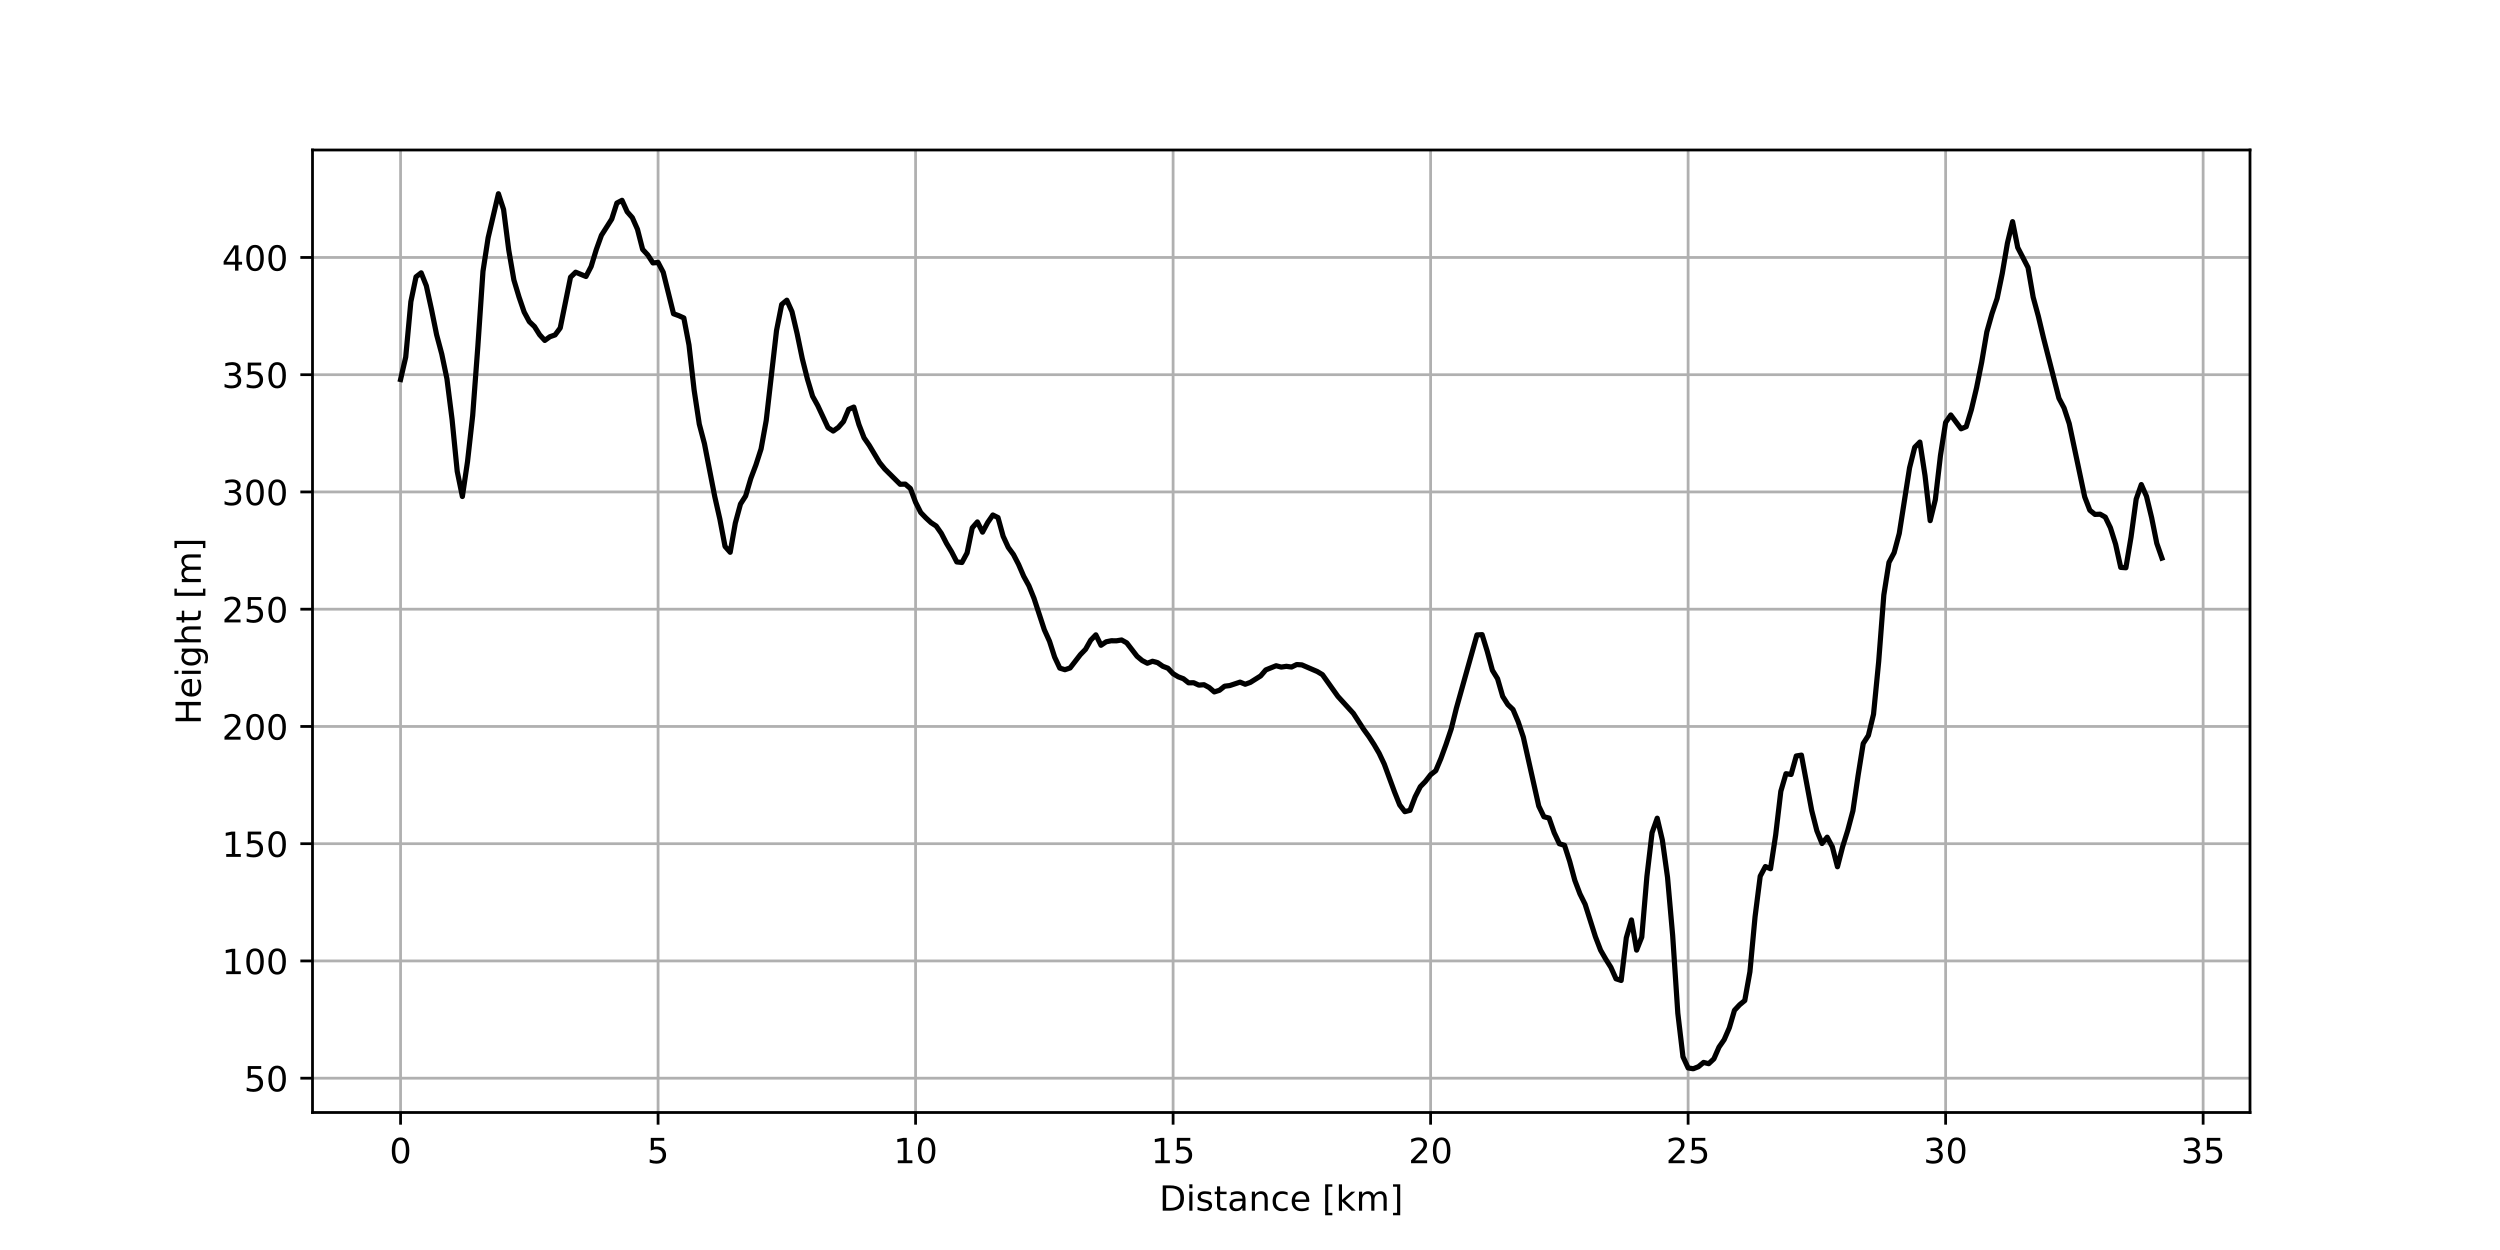
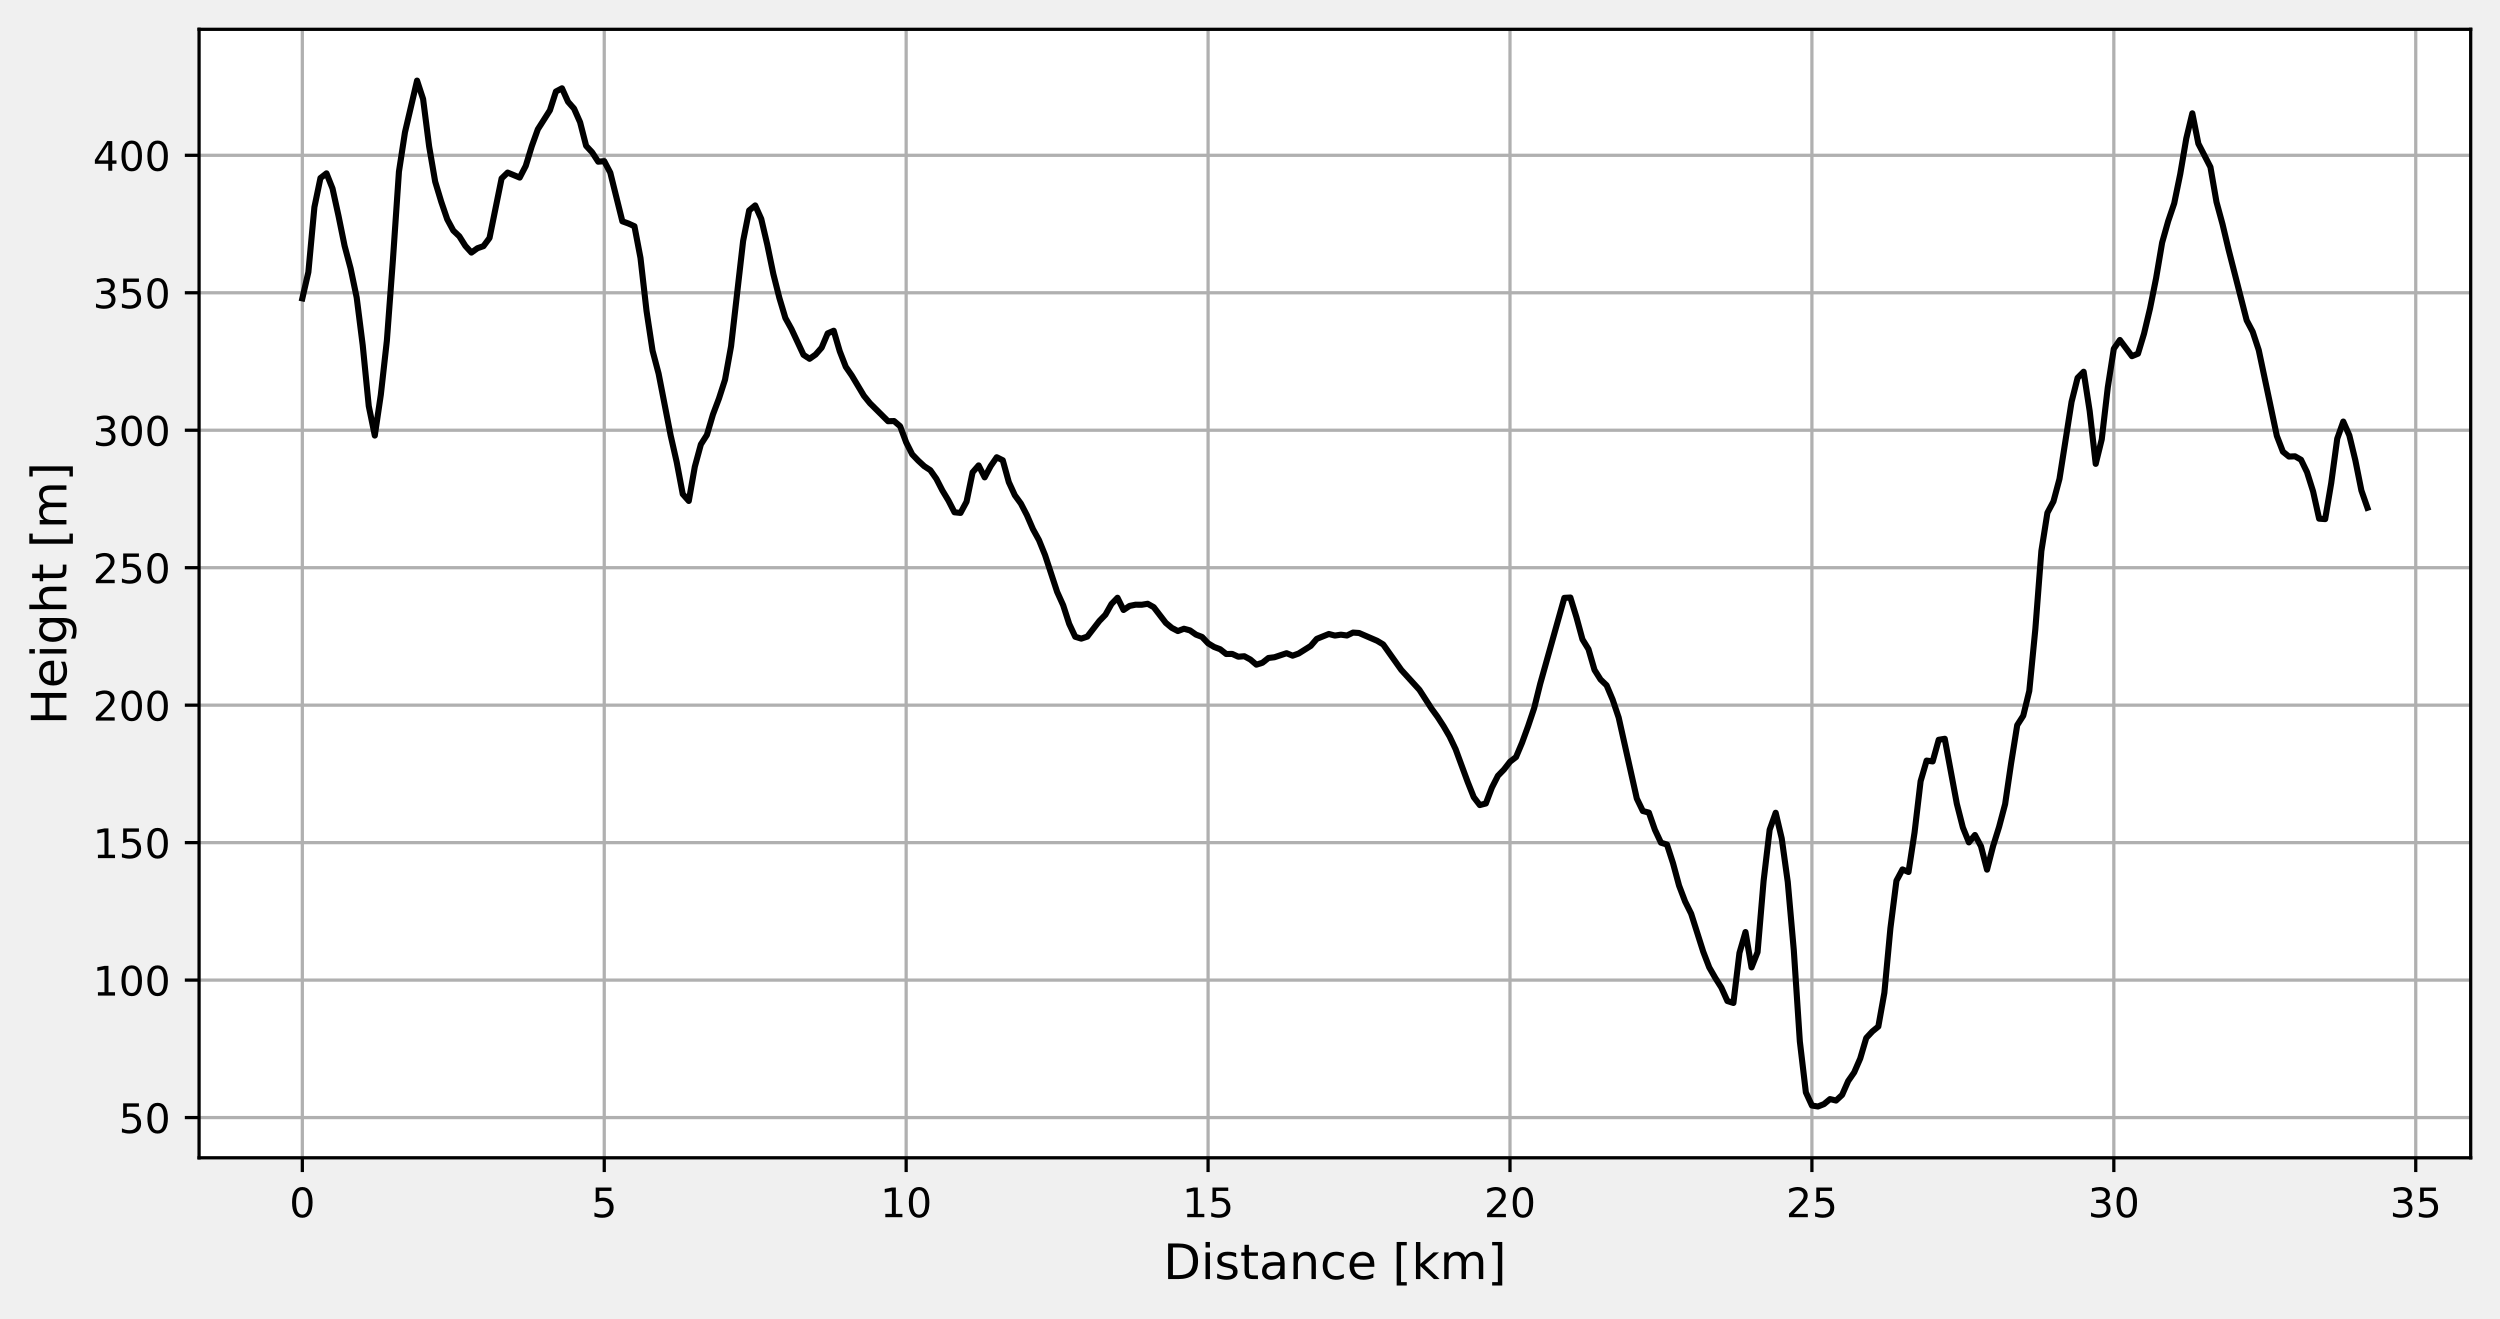
- <svg xmlns="http://www.w3.org/2000/svg" xmlns:xlink="http://www.w3.org/1999/xlink" width="720pt" height="360pt" viewBox="0 0 720 360" version="1.1">
+ <svg xmlns="http://www.w3.org/2000/svg" xmlns:xlink="http://www.w3.org/1999/xlink" width="614.101pt" height="323.892pt" viewBox="0 0 614.101 323.892" version="1.1">
  <defs>
    <style type="text/css">*{stroke-linejoin: round; stroke-linecap: butt}</style>
  </defs>
  <g id="figure_1">
    <g id="patch_1">
-       <path d="M 0 360  L 720 360  L 720 0  L 0 0  z " style="fill: #ffffff" />
+       <path d="M 0 323.892  L 614.101 323.892  L 614.101 0  L 0 0  L 0 323.892  z " style="fill: none" />
    </g>
    <g id="axes_1">
      <g id="patch_2">
-         <path d="M 90 320.4  L 648 320.4  L 648 43.2  L 90 43.2  z " style="fill: #ffffff" />
+         <path d="M 48.901 284.4  L 606.901 284.4  L 606.901 7.2  L 48.901 7.2  z " style="fill: #ffffff" />
      </g>
      <g id="matplotlib.axis_1">
        <g id="xtick_1">
          <g id="line2d_1">
-             <path d="M 115.364 320.4  L 115.364 43.2  " clip-path="url(#pfa17e477f2)" style="fill: none; stroke: #b0b0b0; stroke-width: 0.8; stroke-linecap: square" />
+             <path d="M 74.265 284.4  L 74.265 7.2  " clip-path="url(#p4ec02d582a)" style="fill: none; stroke: #b0b0b0; stroke-width: 0.8; stroke-linecap: square" />
          </g>
          <g id="line2d_2">
            <defs>
-               <path id="md5df413022" d="M 0 0  L 0 3.5  " style="stroke: #000000; stroke-width: 0.8" />
+               <path id="mf1687e8665" d="M 0 0  L 0 3.5  " style="stroke: #000000; stroke-width: 0.8" />
            </defs>
            <g>
-               <use xlink:href="#md5df413022" x="115.364" y="320.4" style="stroke: #000000; stroke-width: 0.8" />
+               <use xlink:href="#mf1687e8665" x="74.265" y="284.4" style="stroke: #000000; stroke-width: 0.8" />
            </g>
          </g>
          <g id="text_1">
-             <g transform="translate(112.1824 334.9984) scale(0.1 -0.1)">
+             <g transform="translate(71.08364 298.9984) scale(0.1 -0.1)">
              <defs>
                <path id="DejaVuSans-30" d="M 2034 4250  Q 1547 4250 1301 3770  Q 1056 3291 1056 2328  Q 1056 1369 1301 889  Q 1547 409 2034 409  Q 2525 409 2770 889  Q 3016 1369 3016 2328  Q 3016 3291 2770 3770  Q 2525 4250 2034 4250  z M 2034 4750  Q 2819 4750 3233 4129  Q 3647 3509 3647 2328  Q 3647 1150 3233 529  Q 2819 -91 2034 -91  Q 1250 -91 836 529  Q 422 1150 422 2328  Q 422 3509 836 4129  Q 1250 4750 2034 4750  z " transform="scale(0.015625)" />
              </defs>
              <use xlink:href="#DejaVuSans-30" />
            </g>
          </g>
        </g>
        <g id="xtick_2">
          <g id="line2d_3">
-             <path d="M 189.526 320.4  L 189.526 43.2  " clip-path="url(#pfa17e477f2)" style="fill: none; stroke: #b0b0b0; stroke-width: 0.8; stroke-linecap: square" />
+             <path d="M 148.428 284.4  L 148.428 7.2  " clip-path="url(#p4ec02d582a)" style="fill: none; stroke: #b0b0b0; stroke-width: 0.8; stroke-linecap: square" />
          </g>
          <g id="line2d_4">
            <g>
-               <use xlink:href="#md5df413022" x="189.526" y="320.4" style="stroke: #000000; stroke-width: 0.8" />
+               <use xlink:href="#mf1687e8665" x="148.428" y="284.4" style="stroke: #000000; stroke-width: 0.8" />
            </g>
          </g>
          <g id="text_2">
-             <g transform="translate(186.3451 334.9984) scale(0.1 -0.1)">
+             <g transform="translate(145.2463 298.9984) scale(0.1 -0.1)">
              <defs>
                <path id="DejaVuSans-35" d="M 691 4666  L 3169 4666  L 3169 4134  L 1269 4134  L 1269 2991  Q 1406 3038 1543 3061  Q 1681 3084 1819 3084  Q 2600 3084 3056 2656  Q 3513 2228 3513 1497  Q 3513 744 3044 326  Q 2575 -91 1722 -91  Q 1428 -91 1123 -41  Q 819 9 494 109  L 494 744  Q 775 591 1075 516  Q 1375 441 1709 441  Q 2250 441 2565 725  Q 2881 1009 2881 1497  Q 2881 1984 2565 2268  Q 2250 2553 1709 2553  Q 1456 2553 1204 2497  Q 953 2441 691 2322  L 691 4666  z " transform="scale(0.015625)" />
              </defs>
              <use xlink:href="#DejaVuSans-35" />
            </g>
          </g>
        </g>
        <g id="xtick_3">
          <g id="line2d_5">
-             <path d="M 263.689 320.4  L 263.689 43.2  " clip-path="url(#pfa17e477f2)" style="fill: none; stroke: #b0b0b0; stroke-width: 0.8; stroke-linecap: square" />
+             <path d="M 222.59 284.4  L 222.59 7.2  " clip-path="url(#p4ec02d582a)" style="fill: none; stroke: #b0b0b0; stroke-width: 0.8; stroke-linecap: square" />
          </g>
          <g id="line2d_6">
            <g>
-               <use xlink:href="#md5df413022" x="263.689" y="320.4" style="stroke: #000000; stroke-width: 0.8" />
+               <use xlink:href="#mf1687e8665" x="222.59" y="284.4" style="stroke: #000000; stroke-width: 0.8" />
            </g>
          </g>
          <g id="text_3">
-             <g transform="translate(257.3265 334.9984) scale(0.1 -0.1)">
+             <g transform="translate(216.2277 298.9984) scale(0.1 -0.1)">
              <defs>
                <path id="DejaVuSans-31" d="M 794 531  L 1825 531  L 1825 4091  L 703 3866  L 703 4441  L 1819 4666  L 2450 4666  L 2450 531  L 3481 531  L 3481 0  L 794 0  L 794 531  z " transform="scale(0.015625)" />
              </defs>
              <use xlink:href="#DejaVuSans-31" />
              <use xlink:href="#DejaVuSans-30" x="63.623" />
            </g>
          </g>
        </g>
        <g id="xtick_4">
          <g id="line2d_7">
-             <path d="M 337.852 320.4  L 337.852 43.2  " clip-path="url(#pfa17e477f2)" style="fill: none; stroke: #b0b0b0; stroke-width: 0.8; stroke-linecap: square" />
+             <path d="M 296.753 284.4  L 296.753 7.2  " clip-path="url(#p4ec02d582a)" style="fill: none; stroke: #b0b0b0; stroke-width: 0.8; stroke-linecap: square" />
          </g>
          <g id="line2d_8">
            <g>
-               <use xlink:href="#md5df413022" x="337.852" y="320.4" style="stroke: #000000; stroke-width: 0.8" />
+               <use xlink:href="#mf1687e8665" x="296.753" y="284.4" style="stroke: #000000; stroke-width: 0.8" />
            </g>
          </g>
          <g id="text_4">
-             <g transform="translate(331.4892 334.9984) scale(0.1 -0.1)">
+             <g transform="translate(290.3904 298.9984) scale(0.1 -0.1)">
              <use xlink:href="#DejaVuSans-31" />
              <use xlink:href="#DejaVuSans-35" x="63.623" />
            </g>
          </g>
        </g>
        <g id="xtick_5">
          <g id="line2d_9">
-             <path d="M 412.014 320.4  L 412.014 43.2  " clip-path="url(#pfa17e477f2)" style="fill: none; stroke: #b0b0b0; stroke-width: 0.8; stroke-linecap: square" />
+             <path d="M 370.916 284.4  L 370.916 7.2  " clip-path="url(#p4ec02d582a)" style="fill: none; stroke: #b0b0b0; stroke-width: 0.8; stroke-linecap: square" />
          </g>
          <g id="line2d_10">
            <g>
-               <use xlink:href="#md5df413022" x="412.014" y="320.4" style="stroke: #000000; stroke-width: 0.8" />
+               <use xlink:href="#mf1687e8665" x="370.916" y="284.4" style="stroke: #000000; stroke-width: 0.8" />
            </g>
          </g>
          <g id="text_5">
-             <g transform="translate(405.6519 334.9984) scale(0.1 -0.1)">
+             <g transform="translate(364.5531 298.9984) scale(0.1 -0.1)">
              <defs>
                <path id="DejaVuSans-32" d="M 1228 531  L 3431 531  L 3431 0  L 469 0  L 469 531  Q 828 903 1448 1529  Q 2069 2156 2228 2338  Q 2531 2678 2651 2914  Q 2772 3150 2772 3378  Q 2772 3750 2511 3984  Q 2250 4219 1831 4219  Q 1534 4219 1204 4116  Q 875 4013 500 3803  L 500 4441  Q 881 4594 1212 4672  Q 1544 4750 1819 4750  Q 2544 4750 2975 4387  Q 3406 4025 3406 3419  Q 3406 3131 3298 2873  Q 3191 2616 2906 2266  Q 2828 2175 2409 1742  Q 1991 1309 1228 531  z " transform="scale(0.015625)" />
              </defs>
              <use xlink:href="#DejaVuSans-32" />
              <use xlink:href="#DejaVuSans-30" x="63.623" />
            </g>
          </g>
        </g>
        <g id="xtick_6">
          <g id="line2d_11">
-             <path d="M 486.177 320.4  L 486.177 43.2  " clip-path="url(#pfa17e477f2)" style="fill: none; stroke: #b0b0b0; stroke-width: 0.8; stroke-linecap: square" />
+             <path d="M 445.078 284.4  L 445.078 7.2  " clip-path="url(#p4ec02d582a)" style="fill: none; stroke: #b0b0b0; stroke-width: 0.8; stroke-linecap: square" />
          </g>
          <g id="line2d_12">
            <g>
-               <use xlink:href="#md5df413022" x="486.177" y="320.4" style="stroke: #000000; stroke-width: 0.8" />
+               <use xlink:href="#mf1687e8665" x="445.078" y="284.4" style="stroke: #000000; stroke-width: 0.8" />
            </g>
          </g>
          <g id="text_6">
-             <g transform="translate(479.8145 334.9984) scale(0.1 -0.1)">
+             <g transform="translate(438.7158 298.9984) scale(0.1 -0.1)">
              <use xlink:href="#DejaVuSans-32" />
              <use xlink:href="#DejaVuSans-35" x="63.623" />
            </g>
          </g>
        </g>
        <g id="xtick_7">
          <g id="line2d_13">
-             <path d="M 560.34 320.4  L 560.34 43.2  " clip-path="url(#pfa17e477f2)" style="fill: none; stroke: #b0b0b0; stroke-width: 0.8; stroke-linecap: square" />
+             <path d="M 519.241 284.4  L 519.241 7.2  " clip-path="url(#p4ec02d582a)" style="fill: none; stroke: #b0b0b0; stroke-width: 0.8; stroke-linecap: square" />
          </g>
          <g id="line2d_14">
            <g>
-               <use xlink:href="#md5df413022" x="560.34" y="320.4" style="stroke: #000000; stroke-width: 0.8" />
+               <use xlink:href="#mf1687e8665" x="519.241" y="284.4" style="stroke: #000000; stroke-width: 0.8" />
            </g>
          </g>
          <g id="text_7">
-             <g transform="translate(553.9772 334.9984) scale(0.1 -0.1)">
+             <g transform="translate(512.8785 298.9984) scale(0.1 -0.1)">
              <defs>
                <path id="DejaVuSans-33" d="M 2597 2516  Q 3050 2419 3304 2112  Q 3559 1806 3559 1356  Q 3559 666 3084 287  Q 2609 -91 1734 -91  Q 1441 -91 1130 -33  Q 819 25 488 141  L 488 750  Q 750 597 1062 519  Q 1375 441 1716 441  Q 2309 441 2620 675  Q 2931 909 2931 1356  Q 2931 1769 2642 2001  Q 2353 2234 1838 2234  L 1294 2234  L 1294 2753  L 1863 2753  Q 2328 2753 2575 2939  Q 2822 3125 2822 3475  Q 2822 3834 2567 4026  Q 2313 4219 1838 4219  Q 1578 4219 1281 4162  Q 984 4106 628 3988  L 628 4550  Q 988 4650 1302 4700  Q 1616 4750 1894 4750  Q 2613 4750 3031 4423  Q 3450 4097 3450 3541  Q 3450 3153 3228 2886  Q 3006 2619 2597 2516  z " transform="scale(0.015625)" />
              </defs>
              <use xlink:href="#DejaVuSans-33" />
              <use xlink:href="#DejaVuSans-30" x="63.623" />
            </g>
          </g>
        </g>
        <g id="xtick_8">
          <g id="line2d_15">
-             <path d="M 634.502 320.4  L 634.502 43.2  " clip-path="url(#pfa17e477f2)" style="fill: none; stroke: #b0b0b0; stroke-width: 0.8; stroke-linecap: square" />
+             <path d="M 593.404 284.4  L 593.404 7.2  " clip-path="url(#p4ec02d582a)" style="fill: none; stroke: #b0b0b0; stroke-width: 0.8; stroke-linecap: square" />
          </g>
          <g id="line2d_16">
            <g>
-               <use xlink:href="#md5df413022" x="634.502" y="320.4" style="stroke: #000000; stroke-width: 0.8" />
+               <use xlink:href="#mf1687e8665" x="593.404" y="284.4" style="stroke: #000000; stroke-width: 0.8" />
            </g>
          </g>
          <g id="text_8">
-             <g transform="translate(628.1399 334.9984) scale(0.1 -0.1)">
+             <g transform="translate(587.0411 298.9984) scale(0.1 -0.1)">
              <use xlink:href="#DejaVuSans-33" />
              <use xlink:href="#DejaVuSans-35" x="63.623" />
            </g>
          </g>
        </g>
        <g id="text_9">
-           <g transform="translate(333.8813 348.6766) scale(0.1 -0.1)">
+           <g transform="translate(285.7588 314.1963) scale(0.12 -0.12)">
            <defs>
              <path id="DejaVuSans-44" d="M 1259 4147  L 1259 519  L 2022 519  Q 2988 519 3436 956  Q 3884 1394 3884 2338  Q 3884 3275 3436 3711  Q 2988 4147 2022 4147  L 1259 4147  z M 628 4666  L 1925 4666  Q 3281 4666 3915 4102  Q 4550 3538 4550 2338  Q 4550 1131 3912 565  Q 3275 0 1925 0  L 628 0  L 628 4666  z " transform="scale(0.015625)" />
              <path id="DejaVuSans-69" d="M 603 3500  L 1178 3500  L 1178 0  L 603 0  L 603 3500  z M 603 4863  L 1178 4863  L 1178 4134  L 603 4134  L 603 4863  z " transform="scale(0.015625)" />
              <path id="DejaVuSans-73" d="M 2834 3397  L 2834 2853  Q 2591 2978 2328 3040  Q 2066 3103 1784 3103  Q 1356 3103 1142 2972  Q 928 2841 928 2578  Q 928 2378 1081 2264  Q 1234 2150 1697 2047  L 1894 2003  Q 2506 1872 2764 1633  Q 3022 1394 3022 966  Q 3022 478 2636 193  Q 2250 -91 1575 -91  Q 1294 -91 989 -36  Q 684 19 347 128  L 347 722  Q 666 556 975 473  Q 1284 391 1588 391  Q 1994 391 2212 530  Q 2431 669 2431 922  Q 2431 1156 2273 1281  Q 2116 1406 1581 1522  L 1381 1569  Q 847 1681 609 1914  Q 372 2147 372 2553  Q 372 3047 722 3315  Q 1072 3584 1716 3584  Q 2034 3584 2315 3537  Q 2597 3491 2834 3397  z " transform="scale(0.015625)" />
              <path id="DejaVuSans-74" d="M 1172 4494  L 1172 3500  L 2356 3500  L 2356 3053  L 1172 3053  L 1172 1153  Q 1172 725 1289 603  Q 1406 481 1766 481  L 2356 481  L 2356 0  L 1766 0  Q 1100 0 847 248  Q 594 497 594 1153  L 594 3053  L 172 3053  L 172 3500  L 594 3500  L 594 4494  L 1172 4494  z " transform="scale(0.015625)" />
              <path id="DejaVuSans-61" d="M 2194 1759  Q 1497 1759 1228 1600  Q 959 1441 959 1056  Q 959 750 1161 570  Q 1363 391 1709 391  Q 2188 391 2477 730  Q 2766 1069 2766 1631  L 2766 1759  L 2194 1759  z M 3341 1997  L 3341 0  L 2766 0  L 2766 531  Q 2569 213 2275 61  Q 1981 -91 1556 -91  Q 1019 -91 701 211  Q 384 513 384 1019  Q 384 1609 779 1909  Q 1175 2209 1959 2209  L 2766 2209  L 2766 2266  Q 2766 2663 2505 2880  Q 2244 3097 1772 3097  Q 1472 3097 1187 3025  Q 903 2953 641 2809  L 641 3341  Q 956 3463 1253 3523  Q 1550 3584 1831 3584  Q 2591 3584 2966 3190  Q 3341 2797 3341 1997  z " transform="scale(0.015625)" />
              <path id="DejaVuSans-6e" d="M 3513 2113  L 3513 0  L 2938 0  L 2938 2094  Q 2938 2591 2744 2837  Q 2550 3084 2163 3084  Q 1697 3084 1428 2787  Q 1159 2491 1159 1978  L 1159 0  L 581 0  L 581 3500  L 1159 3500  L 1159 2956  Q 1366 3272 1645 3428  Q 1925 3584 2291 3584  Q 2894 3584 3203 3211  Q 3513 2838 3513 2113  z " transform="scale(0.015625)" />
              <path id="DejaVuSans-63" d="M 3122 3366  L 3122 2828  Q 2878 2963 2633 3030  Q 2388 3097 2138 3097  Q 1578 3097 1268 2742  Q 959 2388 959 1747  Q 959 1106 1268 751  Q 1578 397 2138 397  Q 2388 397 2633 464  Q 2878 531 3122 666  L 3122 134  Q 2881 22 2623 -34  Q 2366 -91 2075 -91  Q 1284 -91 818 406  Q 353 903 353 1747  Q 353 2603 823 3093  Q 1294 3584 2113 3584  Q 2378 3584 2631 3529  Q 2884 3475 3122 3366  z " transform="scale(0.015625)" />
              <path id="DejaVuSans-65" d="M 3597 1894  L 3597 1613  L 953 1613  Q 991 1019 1311 708  Q 1631 397 2203 397  Q 2534 397 2845 478  Q 3156 559 3463 722  L 3463 178  Q 3153 47 2828 -22  Q 2503 -91 2169 -91  Q 1331 -91 842 396  Q 353 884 353 1716  Q 353 2575 817 3079  Q 1281 3584 2069 3584  Q 2775 3584 3186 3129  Q 3597 2675 3597 1894  z M 3022 2063  Q 3016 2534 2758 2815  Q 2500 3097 2075 3097  Q 1594 3097 1305 2825  Q 1016 2553 972 2059  L 3022 2063  z " transform="scale(0.015625)" />
              <path id="DejaVuSans-20" transform="scale(0.015625)" />
              <path id="DejaVuSans-5b" d="M 550 4863  L 1875 4863  L 1875 4416  L 1125 4416  L 1125 -397  L 1875 -397  L 1875 -844  L 550 -844  L 550 4863  z " transform="scale(0.015625)" />
              <path id="DejaVuSans-6b" d="M 581 4863  L 1159 4863  L 1159 1991  L 2875 3500  L 3609 3500  L 1753 1863  L 3688 0  L 2938 0  L 1159 1709  L 1159 0  L 581 0  L 581 4863  z " transform="scale(0.015625)" />
              <path id="DejaVuSans-6d" d="M 3328 2828  Q 3544 3216 3844 3400  Q 4144 3584 4550 3584  Q 5097 3584 5394 3201  Q 5691 2819 5691 2113  L 5691 0  L 5113 0  L 5113 2094  Q 5113 2597 4934 2840  Q 4756 3084 4391 3084  Q 3944 3084 3684 2787  Q 3425 2491 3425 1978  L 3425 0  L 2847 0  L 2847 2094  Q 2847 2600 2669 2842  Q 2491 3084 2119 3084  Q 1678 3084 1418 2786  Q 1159 2488 1159 1978  L 1159 0  L 581 0  L 581 3500  L 1159 3500  L 1159 2956  Q 1356 3278 1631 3431  Q 1906 3584 2284 3584  Q 2666 3584 2933 3390  Q 3200 3197 3328 2828  z " transform="scale(0.015625)" />
              <path id="DejaVuSans-5d" d="M 1947 4863  L 1947 -844  L 622 -844  L 622 -397  L 1369 -397  L 1369 4416  L 622 4416  L 622 4863  L 1947 4863  z " transform="scale(0.015625)" />
            </defs>
            <use xlink:href="#DejaVuSans-44" />
            <use xlink:href="#DejaVuSans-69" x="77.002" />
            <use xlink:href="#DejaVuSans-73" x="104.785" />
            <use xlink:href="#DejaVuSans-74" x="156.885" />
            <use xlink:href="#DejaVuSans-61" x="196.094" />
            <use xlink:href="#DejaVuSans-6e" x="257.373" />
            <use xlink:href="#DejaVuSans-63" x="320.752" />
            <use xlink:href="#DejaVuSans-65" x="375.732" />
            <use xlink:href="#DejaVuSans-20" x="437.256" />
            <use xlink:href="#DejaVuSans-5b" x="469.043" />
            <use xlink:href="#DejaVuSans-6b" x="508.057" />
            <use xlink:href="#DejaVuSans-6d" x="565.967" />
            <use xlink:href="#DejaVuSans-5d" x="663.379" />
          </g>
        </g>
      </g>
      <g id="matplotlib.axis_2">
        <g id="ytick_1">
          <g id="line2d_17">
-             <path d="M 90 310.52  L 648 310.52  " clip-path="url(#pfa17e477f2)" style="fill: none; stroke: #b0b0b0; stroke-width: 0.8; stroke-linecap: square" />
+             <path d="M 48.901 274.52  L 606.901 274.52  " clip-path="url(#p4ec02d582a)" style="fill: none; stroke: #b0b0b0; stroke-width: 0.8; stroke-linecap: square" />
          </g>
          <g id="line2d_18">
            <defs>
-               <path id="mee44108554" d="M 0 0  L -3.5 0  " style="stroke: #000000; stroke-width: 0.8" />
+               <path id="m7051d09901" d="M 0 0  L -3.5 0  " style="stroke: #000000; stroke-width: 0.8" />
            </defs>
            <g>
-               <use xlink:href="#mee44108554" x="90" y="310.52" style="stroke: #000000; stroke-width: 0.8" />
+               <use xlink:href="#m7051d09901" x="48.901" y="274.52" style="stroke: #000000; stroke-width: 0.8" />
            </g>
          </g>
          <g id="text_10">
-             <g transform="translate(70.275 314.3194) scale(0.1 -0.1)">
+             <g transform="translate(29.17625 278.3194) scale(0.1 -0.1)">
              <use xlink:href="#DejaVuSans-35" />
              <use xlink:href="#DejaVuSans-30" x="63.623" />
            </g>
          </g>
        </g>
        <g id="ytick_2">
          <g id="line2d_19">
-             <path d="M 90 276.753  L 648 276.753  " clip-path="url(#pfa17e477f2)" style="fill: none; stroke: #b0b0b0; stroke-width: 0.8; stroke-linecap: square" />
+             <path d="M 48.901 240.753  L 606.901 240.753  " clip-path="url(#p4ec02d582a)" style="fill: none; stroke: #b0b0b0; stroke-width: 0.8; stroke-linecap: square" />
          </g>
          <g id="line2d_20">
            <g>
-               <use xlink:href="#mee44108554" x="90" y="276.753" style="stroke: #000000; stroke-width: 0.8" />
+               <use xlink:href="#m7051d09901" x="48.901" y="240.753" style="stroke: #000000; stroke-width: 0.8" />
            </g>
          </g>
          <g id="text_11">
-             <g transform="translate(63.9125 280.5519) scale(0.1 -0.1)">
+             <g transform="translate(22.81375 244.5519) scale(0.1 -0.1)">
              <use xlink:href="#DejaVuSans-31" />
              <use xlink:href="#DejaVuSans-30" x="63.623" />
              <use xlink:href="#DejaVuSans-30" x="127.246" />
            </g>
          </g>
        </g>
        <g id="ytick_3">
          <g id="line2d_21">
-             <path d="M 90 242.985  L 648 242.985  " clip-path="url(#pfa17e477f2)" style="fill: none; stroke: #b0b0b0; stroke-width: 0.8; stroke-linecap: square" />
+             <path d="M 48.901 206.985  L 606.901 206.985  " clip-path="url(#p4ec02d582a)" style="fill: none; stroke: #b0b0b0; stroke-width: 0.8; stroke-linecap: square" />
          </g>
          <g id="line2d_22">
            <g>
-               <use xlink:href="#mee44108554" x="90" y="242.985" style="stroke: #000000; stroke-width: 0.8" />
+               <use xlink:href="#m7051d09901" x="48.901" y="206.985" style="stroke: #000000; stroke-width: 0.8" />
            </g>
          </g>
          <g id="text_12">
-             <g transform="translate(63.9125 246.7844) scale(0.1 -0.1)">
+             <g transform="translate(22.81375 210.7844) scale(0.1 -0.1)">
              <use xlink:href="#DejaVuSans-31" />
              <use xlink:href="#DejaVuSans-35" x="63.623" />
              <use xlink:href="#DejaVuSans-30" x="127.246" />
            </g>
          </g>
        </g>
        <g id="ytick_4">
          <g id="line2d_23">
-             <path d="M 90 209.218  L 648 209.218  " clip-path="url(#pfa17e477f2)" style="fill: none; stroke: #b0b0b0; stroke-width: 0.8; stroke-linecap: square" />
+             <path d="M 48.901 173.218  L 606.901 173.218  " clip-path="url(#p4ec02d582a)" style="fill: none; stroke: #b0b0b0; stroke-width: 0.8; stroke-linecap: square" />
          </g>
          <g id="line2d_24">
            <g>
-               <use xlink:href="#mee44108554" x="90" y="209.218" style="stroke: #000000; stroke-width: 0.8" />
+               <use xlink:href="#m7051d09901" x="48.901" y="173.218" style="stroke: #000000; stroke-width: 0.8" />
            </g>
          </g>
          <g id="text_13">
-             <g transform="translate(63.9125 213.0169) scale(0.1 -0.1)">
+             <g transform="translate(22.81375 177.0169) scale(0.1 -0.1)">
              <use xlink:href="#DejaVuSans-32" />
              <use xlink:href="#DejaVuSans-30" x="63.623" />
              <use xlink:href="#DejaVuSans-30" x="127.246" />
            </g>
          </g>
        </g>
        <g id="ytick_5">
          <g id="line2d_25">
-             <path d="M 90 175.45  L 648 175.45  " clip-path="url(#pfa17e477f2)" style="fill: none; stroke: #b0b0b0; stroke-width: 0.8; stroke-linecap: square" />
+             <path d="M 48.901 139.45  L 606.901 139.45  " clip-path="url(#p4ec02d582a)" style="fill: none; stroke: #b0b0b0; stroke-width: 0.8; stroke-linecap: square" />
          </g>
          <g id="line2d_26">
            <g>
-               <use xlink:href="#mee44108554" x="90" y="175.45" style="stroke: #000000; stroke-width: 0.8" />
+               <use xlink:href="#m7051d09901" x="48.901" y="139.45" style="stroke: #000000; stroke-width: 0.8" />
            </g>
          </g>
          <g id="text_14">
-             <g transform="translate(63.9125 179.2493) scale(0.1 -0.1)">
+             <g transform="translate(22.81375 143.2493) scale(0.1 -0.1)">
              <use xlink:href="#DejaVuSans-32" />
              <use xlink:href="#DejaVuSans-35" x="63.623" />
              <use xlink:href="#DejaVuSans-30" x="127.246" />
            </g>
          </g>
        </g>
        <g id="ytick_6">
          <g id="line2d_27">
-             <path d="M 90 141.683  L 648 141.683  " clip-path="url(#pfa17e477f2)" style="fill: none; stroke: #b0b0b0; stroke-width: 0.8; stroke-linecap: square" />
+             <path d="M 48.901 105.683  L 606.901 105.683  " clip-path="url(#p4ec02d582a)" style="fill: none; stroke: #b0b0b0; stroke-width: 0.8; stroke-linecap: square" />
          </g>
          <g id="line2d_28">
            <g>
-               <use xlink:href="#mee44108554" x="90" y="141.683" style="stroke: #000000; stroke-width: 0.8" />
+               <use xlink:href="#m7051d09901" x="48.901" y="105.683" style="stroke: #000000; stroke-width: 0.8" />
            </g>
          </g>
          <g id="text_15">
-             <g transform="translate(63.9125 145.4818) scale(0.1 -0.1)">
+             <g transform="translate(22.81375 109.4818) scale(0.1 -0.1)">
              <use xlink:href="#DejaVuSans-33" />
              <use xlink:href="#DejaVuSans-30" x="63.623" />
              <use xlink:href="#DejaVuSans-30" x="127.246" />
            </g>
          </g>
        </g>
        <g id="ytick_7">
          <g id="line2d_29">
-             <path d="M 90 107.915  L 648 107.915  " clip-path="url(#pfa17e477f2)" style="fill: none; stroke: #b0b0b0; stroke-width: 0.8; stroke-linecap: square" />
+             <path d="M 48.901 71.915  L 606.901 71.915  " clip-path="url(#p4ec02d582a)" style="fill: none; stroke: #b0b0b0; stroke-width: 0.8; stroke-linecap: square" />
          </g>
          <g id="line2d_30">
            <g>
-               <use xlink:href="#mee44108554" x="90" y="107.915" style="stroke: #000000; stroke-width: 0.8" />
+               <use xlink:href="#m7051d09901" x="48.901" y="71.915" style="stroke: #000000; stroke-width: 0.8" />
            </g>
          </g>
          <g id="text_16">
-             <g transform="translate(63.9125 111.7143) scale(0.1 -0.1)">
+             <g transform="translate(22.81375 75.71431) scale(0.1 -0.1)">
              <use xlink:href="#DejaVuSans-33" />
              <use xlink:href="#DejaVuSans-35" x="63.623" />
              <use xlink:href="#DejaVuSans-30" x="127.246" />
            </g>
          </g>
        </g>
        <g id="ytick_8">
          <g id="line2d_31">
-             <path d="M 90 74.148  L 648 74.148  " clip-path="url(#pfa17e477f2)" style="fill: none; stroke: #b0b0b0; stroke-width: 0.8; stroke-linecap: square" />
+             <path d="M 48.901 38.148  L 606.901 38.148  " clip-path="url(#p4ec02d582a)" style="fill: none; stroke: #b0b0b0; stroke-width: 0.8; stroke-linecap: square" />
          </g>
          <g id="line2d_32">
            <g>
-               <use xlink:href="#mee44108554" x="90" y="74.148" style="stroke: #000000; stroke-width: 0.8" />
+               <use xlink:href="#m7051d09901" x="48.901" y="38.148" style="stroke: #000000; stroke-width: 0.8" />
            </g>
          </g>
          <g id="text_17">
-             <g transform="translate(63.9125 77.94679) scale(0.1 -0.1)">
+             <g transform="translate(22.81375 41.94679) scale(0.1 -0.1)">
              <defs>
                <path id="DejaVuSans-34" d="M 2419 4116  L 825 1625  L 2419 1625  L 2419 4116  z M 2253 4666  L 3047 4666  L 3047 1625  L 3713 1625  L 3713 1100  L 3047 1100  L 3047 0  L 2419 0  L 2419 1100  L 313 1100  L 313 1709  L 2253 4666  z " transform="scale(0.015625)" />
              </defs>
              <use xlink:href="#DejaVuSans-34" />
              <use xlink:href="#DejaVuSans-30" x="63.623" />
              <use xlink:href="#DejaVuSans-30" x="127.246" />
            </g>
          </g>
        </g>
        <g id="text_18">
-           <g transform="translate(57.83281 208.6898) rotate(-90) scale(0.1 -0.1)">
+           <g transform="translate(16.31812 178.0678) rotate(-90) scale(0.12 -0.12)">
            <defs>
              <path id="DejaVuSans-48" d="M 628 4666  L 1259 4666  L 1259 2753  L 3553 2753  L 3553 4666  L 4184 4666  L 4184 0  L 3553 0  L 3553 2222  L 1259 2222  L 1259 0  L 628 0  L 628 4666  z " transform="scale(0.015625)" />
              <path id="DejaVuSans-67" d="M 2906 1791  Q 2906 2416 2648 2759  Q 2391 3103 1925 3103  Q 1463 3103 1205 2759  Q 947 2416 947 1791  Q 947 1169 1205 825  Q 1463 481 1925 481  Q 2391 481 2648 825  Q 2906 1169 2906 1791  z M 3481 434  Q 3481 -459 3084 -895  Q 2688 -1331 1869 -1331  Q 1566 -1331 1297 -1286  Q 1028 -1241 775 -1147  L 775 -588  Q 1028 -725 1275 -790  Q 1522 -856 1778 -856  Q 2344 -856 2625 -561  Q 2906 -266 2906 331  L 2906 616  Q 2728 306 2450 153  Q 2172 0 1784 0  Q 1141 0 747 490  Q 353 981 353 1791  Q 353 2603 747 3093  Q 1141 3584 1784 3584  Q 2172 3584 2450 3431  Q 2728 3278 2906 2969  L 2906 3500  L 3481 3500  L 3481 434  z " transform="scale(0.015625)" />
              <path id="DejaVuSans-68" d="M 3513 2113  L 3513 0  L 2938 0  L 2938 2094  Q 2938 2591 2744 2837  Q 2550 3084 2163 3084  Q 1697 3084 1428 2787  Q 1159 2491 1159 1978  L 1159 0  L 581 0  L 581 4863  L 1159 4863  L 1159 2956  Q 1366 3272 1645 3428  Q 1925 3584 2291 3584  Q 2894 3584 3203 3211  Q 3513 2838 3513 2113  z " transform="scale(0.015625)" />
            </defs>
            <use xlink:href="#DejaVuSans-48" />
            <use xlink:href="#DejaVuSans-65" x="75.195" />
            <use xlink:href="#DejaVuSans-69" x="136.719" />
            <use xlink:href="#DejaVuSans-67" x="164.502" />
            <use xlink:href="#DejaVuSans-68" x="227.979" />
            <use xlink:href="#DejaVuSans-74" x="291.357" />
            <use xlink:href="#DejaVuSans-20" x="330.566" />
            <use xlink:href="#DejaVuSans-5b" x="362.354" />
            <use xlink:href="#DejaVuSans-6d" x="401.367" />
            <use xlink:href="#DejaVuSans-5d" x="498.779" />
          </g>
        </g>
      </g>
      <g id="line2d_33">
-         <path d="M 115.364 109.298  L 116.847 102.846  L 118.33 86.878  L 119.813 79.736  L 121.297 78.58  L 122.78 82.306  L 124.263 89.086  L 125.746 96.401  L 127.23 101.963  L 128.713 109.074  L 130.196 120.8  L 131.679 135.756  L 133.163 142.988  L 134.646 132.951  L 136.129 119.685  L 137.612 99.867  L 139.096 78.156  L 140.579 68.482  L 143.545 55.8  L 145.029 60.328  L 146.512 71.971  L 147.995 80.618  L 149.478 85.543  L 150.962 89.88  L 152.445 92.636  L 153.928 94.043  L 155.411 96.403  L 156.895 98.042  L 158.378 96.978  L 159.861 96.46  L 161.344 94.456  L 164.311 79.834  L 165.794 78.396  L 168.761 79.623  L 170.244 76.755  L 171.727 71.901  L 173.211 67.765  L 176.177 63.098  L 177.66 58.477  L 179.144 57.692  L 180.627 60.993  L 182.11 62.679  L 183.593 66.037  L 185.077 71.829  L 186.56 73.433  L 188.043 75.719  L 189.526 75.589  L 191.01 78.418  L 193.976 90.364  L 195.459 90.901  L 196.943 91.572  L 198.426 99.35  L 199.909 112.349  L 201.392 122.142  L 202.876 127.765  L 205.842 142.994  L 207.325 149.525  L 208.809 157.371  L 210.292 159.052  L 211.775 150.641  L 213.258 145.163  L 214.742 142.843  L 216.225 137.819  L 217.708 133.881  L 219.191 129.279  L 220.675 121.069  L 223.641 95.183  L 225.124 87.688  L 226.608 86.462  L 228.091 89.766  L 229.574 96.105  L 231.057 103.285  L 232.541 109.182  L 234.024 114.121  L 235.507 116.803  L 238.474 123.16  L 239.957 124.138  L 241.44 123.099  L 242.923 121.402  L 244.407 117.893  L 245.89 117.243  L 247.373 122.279  L 248.856 126.104  L 250.34 128.25  L 253.306 133.212  L 254.789 135.043  L 259.239 139.468  L 260.722 139.428  L 262.206 140.699  L 263.689 144.663  L 265.172 147.608  L 266.656 149.154  L 268.139 150.524  L 269.622 151.493  L 271.105 153.608  L 272.589 156.488  L 274.072 158.947  L 275.555 161.836  L 277.038 161.994  L 278.522 159.239  L 280.005 152.022  L 281.488 150.321  L 282.971 153.257  L 284.455 150.48  L 285.938 148.321  L 287.421 149.06  L 288.904 154.437  L 290.388 157.66  L 291.871 159.698  L 293.354 162.564  L 294.837 165.989  L 296.321 168.687  L 297.804 172.348  L 300.77 181.38  L 302.254 184.668  L 303.737 189.253  L 305.22 192.415  L 306.703 192.873  L 308.187 192.374  L 311.153 188.53  L 312.636 186.999  L 314.12 184.374  L 315.603 182.834  L 317.086 185.835  L 318.569 184.837  L 320.053 184.537  L 321.536 184.553  L 323.019 184.313  L 324.502 185.145  L 327.469 189.004  L 328.952 190.24  L 330.435 191.014  L 331.919 190.444  L 333.402 190.849  L 334.885 191.888  L 336.368 192.454  L 337.852 194.022  L 339.335 194.919  L 340.818 195.477  L 342.301 196.646  L 343.785 196.632  L 345.268 197.315  L 346.751 197.199  L 348.234 198.002  L 349.718 199.269  L 351.201 198.801  L 352.684 197.626  L 354.167 197.442  L 357.134 196.454  L 358.617 197.062  L 360.1 196.529  L 363.067 194.663  L 364.55 192.933  L 367.517 191.733  L 369 192.118  L 370.483 191.901  L 371.967 192.104  L 373.45 191.389  L 374.933 191.487  L 379.383 193.407  L 380.866 194.301  L 385.316 200.564  L 389.766 205.451  L 392.732 210.048  L 394.215 212.092  L 395.699 214.381  L 397.182 216.919  L 398.665 220.054  L 401.632 228.113  L 403.115 231.825  L 404.598 233.758  L 406.081 233.37  L 407.565 229.478  L 409.048 226.562  L 410.531 225.032  L 412.014 223.114  L 413.498 221.965  L 414.981 218.438  L 416.464 214.367  L 417.947 209.953  L 419.431 203.985  L 425.364 182.859  L 426.847 182.778  L 428.33 187.597  L 429.813 193.053  L 431.297 195.469  L 432.78 200.57  L 434.263 202.922  L 435.746 204.341  L 437.23 207.854  L 438.713 212.273  L 443.163 232.149  L 444.646 235.222  L 446.129 235.607  L 447.612 239.828  L 449.096 242.997  L 450.579 243.456  L 452.062 248.05  L 453.545 253.537  L 455.029 257.446  L 456.512 260.433  L 459.478 269.774  L 460.962 273.637  L 462.445 276.224  L 463.928 278.578  L 465.411 281.89  L 466.895 282.37  L 468.378 270.075  L 469.861 264.948  L 471.344 273.632  L 472.828 269.887  L 474.311 252.38  L 475.794 239.817  L 477.278 235.647  L 478.761 241.952  L 480.244 252.646  L 481.727 269.41  L 483.211 291.808  L 484.694 304.337  L 486.177 307.564  L 487.66 307.8  L 489.144 307.212  L 490.627 305.979  L 492.11 306.339  L 493.593 304.956  L 495.077 301.565  L 496.56 299.424  L 498.043 296.015  L 499.526 290.968  L 501.01 289.377  L 502.493 288.155  L 503.976 279.874  L 505.459 264.026  L 506.943 252.34  L 508.426 249.569  L 509.909 250.198  L 511.392 240.479  L 512.876 227.899  L 514.359 222.831  L 515.842 223.039  L 517.325 217.722  L 518.809 217.475  L 521.775 233.437  L 523.258 239.259  L 524.742 242.922  L 526.225 241.111  L 527.708 243.879  L 529.191 249.622  L 530.675 243.858  L 532.158 239.108  L 533.641 233.51  L 535.124 223.389  L 536.608 214.129  L 538.091 211.811  L 539.574 205.715  L 541.057 190.573  L 542.541 171.36  L 544.024 161.966  L 545.507 159.18  L 546.99 153.633  L 549.957 134.714  L 551.44 128.815  L 552.923 127.318  L 554.407 136.977  L 555.89 149.941  L 557.373 143.917  L 558.856 131.152  L 560.34 121.66  L 561.823 119.513  L 564.789 123.49  L 566.273 122.881  L 567.756 117.975  L 569.239 111.74  L 570.722 104.337  L 572.206 95.593  L 573.689 90.327  L 575.172 85.956  L 576.656 78.738  L 578.139 70.015  L 579.622 63.837  L 581.105 71.293  L 584.072 77.042  L 585.555 85.608  L 587.038 91.063  L 588.522 97.3  L 592.971 114.686  L 594.455 117.5  L 595.938 122  L 600.388 143.084  L 601.871 146.948  L 603.354 148.148  L 604.837 148.088  L 606.321 148.93  L 607.804 152.004  L 609.287 156.715  L 610.77 163.406  L 612.254 163.514  L 613.737 154.69  L 615.22 143.749  L 616.703 139.556  L 618.187 142.937  L 619.67 149.084  L 621.153 156.482  L 622.636 160.732  L 622.636 160.732  " clip-path="url(#pfa17e477f2)" style="fill: none; stroke: #000000; stroke-width: 1.5; stroke-linecap: square" />
+         <path d="M 74.265 73.298  L 75.748 66.846  L 77.231 50.878  L 78.715 43.736  L 80.198 42.58  L 81.681 46.306  L 83.164 53.086  L 84.648 60.401  L 86.131 65.963  L 87.614 73.074  L 89.097 84.8  L 90.581 99.756  L 92.064 106.988  L 93.547 96.951  L 95.03 83.685  L 96.514 63.867  L 97.997 42.157  L 99.48 32.482  L 102.447 19.8  L 103.93 24.328  L 105.413 35.971  L 106.896 44.618  L 108.38 49.543  L 109.863 53.88  L 111.346 56.636  L 112.829 58.043  L 114.313 60.403  L 115.796 62.042  L 117.279 60.978  L 118.762 60.46  L 120.246 58.456  L 123.212 43.834  L 124.696 42.396  L 127.662 43.623  L 129.145 40.755  L 130.629 35.901  L 132.112 31.765  L 135.078 27.098  L 136.562 22.477  L 138.045 21.692  L 139.528 24.993  L 141.011 26.679  L 142.495 30.037  L 143.978 35.829  L 145.461 37.433  L 146.944 39.719  L 148.428 39.589  L 149.911 42.418  L 152.877 54.364  L 154.361 54.901  L 155.844 55.572  L 157.327 63.35  L 158.81 76.349  L 160.294 86.142  L 161.777 91.765  L 164.743 106.994  L 166.227 113.525  L 167.71 121.371  L 169.193 123.052  L 170.676 114.641  L 172.16 109.163  L 173.643 106.843  L 175.126 101.819  L 176.609 97.881  L 178.093 93.279  L 179.576 85.069  L 182.542 59.183  L 184.026 51.688  L 185.509 50.462  L 186.992 53.766  L 188.475 60.105  L 189.959 67.285  L 191.442 73.182  L 192.925 78.121  L 194.408 80.803  L 197.375 87.16  L 198.858 88.138  L 200.341 87.099  L 201.825 85.402  L 203.308 81.893  L 204.791 81.243  L 206.274 86.279  L 207.758 90.104  L 209.241 92.25  L 212.207 97.212  L 213.691 99.043  L 218.14 103.468  L 219.624 103.428  L 221.107 104.699  L 222.59 108.663  L 224.073 111.608  L 225.557 113.154  L 227.04 114.524  L 228.523 115.493  L 230.007 117.608  L 231.49 120.488  L 232.973 122.947  L 234.456 125.836  L 235.94 125.994  L 237.423 123.239  L 238.906 116.022  L 240.389 114.321  L 241.873 117.257  L 243.356 114.48  L 244.839 112.321  L 246.322 113.06  L 247.806 118.437  L 249.289 121.66  L 250.772 123.698  L 252.255 126.564  L 253.739 129.989  L 255.222 132.687  L 256.705 136.348  L 259.672 145.38  L 261.155 148.668  L 262.638 153.253  L 264.121 156.415  L 265.605 156.873  L 267.088 156.374  L 270.054 152.53  L 271.538 150.999  L 273.021 148.374  L 274.504 146.834  L 275.987 149.835  L 277.471 148.837  L 278.954 148.537  L 280.437 148.553  L 281.92 148.313  L 283.404 149.145  L 286.37 153.004  L 287.853 154.24  L 289.337 155.014  L 290.82 154.444  L 292.303 154.849  L 293.786 155.888  L 295.27 156.454  L 296.753 158.022  L 298.236 158.919  L 299.719 159.477  L 301.203 160.646  L 302.686 160.632  L 304.169 161.315  L 305.652 161.199  L 307.136 162.002  L 308.619 163.269  L 310.102 162.801  L 311.585 161.626  L 313.069 161.442  L 316.035 160.454  L 317.518 161.062  L 319.002 160.529  L 321.968 158.663  L 323.451 156.933  L 326.418 155.733  L 327.901 156.118  L 329.385 155.901  L 330.868 156.104  L 332.351 155.389  L 333.834 155.487  L 338.284 157.407  L 339.767 158.301  L 344.217 164.564  L 348.667 169.451  L 351.633 174.048  L 353.117 176.092  L 354.6 178.381  L 356.083 180.919  L 357.566 184.054  L 360.533 192.113  L 362.016 195.825  L 363.499 197.758  L 364.983 197.37  L 366.466 193.478  L 367.949 190.562  L 369.432 189.032  L 370.916 187.114  L 372.399 185.965  L 373.882 182.438  L 375.365 178.367  L 376.849 173.953  L 378.332 167.985  L 384.265 146.859  L 385.748 146.778  L 387.231 151.597  L 388.715 157.053  L 390.198 159.469  L 391.681 164.57  L 393.164 166.922  L 394.648 168.341  L 396.131 171.854  L 397.614 176.273  L 402.064 196.149  L 403.547 199.222  L 405.03 199.607  L 406.514 203.828  L 407.997 206.997  L 409.48 207.456  L 410.963 212.05  L 412.447 217.537  L 413.93 221.446  L 415.413 224.433  L 418.38 233.774  L 419.863 237.637  L 421.346 240.224  L 422.829 242.578  L 424.313 245.89  L 425.796 246.37  L 427.279 234.075  L 428.762 228.948  L 430.246 237.632  L 431.729 233.887  L 433.212 216.38  L 434.696 203.817  L 436.179 199.647  L 437.662 205.952  L 439.145 216.646  L 440.629 233.41  L 442.112 255.808  L 443.595 268.337  L 445.078 271.564  L 446.562 271.8  L 448.045 271.212  L 449.528 269.979  L 451.011 270.339  L 452.495 268.956  L 453.978 265.565  L 455.461 263.424  L 456.944 260.015  L 458.428 254.968  L 459.911 253.377  L 461.394 252.155  L 462.877 243.874  L 464.361 228.026  L 465.844 216.34  L 467.327 213.569  L 468.81 214.198  L 470.294 204.479  L 471.777 191.899  L 473.26 186.831  L 474.743 187.039  L 476.227 181.722  L 477.71 181.475  L 480.676 197.437  L 482.16 203.259  L 483.643 206.922  L 485.126 205.111  L 486.609 207.879  L 488.093 213.622  L 489.576 207.858  L 491.059 203.108  L 492.542 197.51  L 494.026 187.389  L 495.509 178.129  L 496.992 175.811  L 498.475 169.715  L 499.959 154.573  L 501.442 135.36  L 502.925 125.966  L 504.408 123.18  L 505.892 117.633  L 508.858 98.714  L 510.341 92.815  L 511.825 91.318  L 513.308 100.977  L 514.791 113.941  L 516.274 107.917  L 517.758 95.152  L 519.241 85.66  L 520.724 83.513  L 523.691 87.49  L 525.174 86.881  L 526.657 81.975  L 528.14 75.74  L 529.624 68.337  L 531.107 59.593  L 532.59 54.327  L 534.073 49.956  L 535.557 42.738  L 537.04 34.015  L 538.523 27.837  L 540.007 35.293  L 542.973 41.042  L 544.456 49.608  L 545.94 55.063  L 547.423 61.3  L 551.873 78.686  L 553.356 81.5  L 554.839 86  L 559.289 107.084  L 560.772 110.948  L 562.255 112.148  L 563.739 112.088  L 565.222 112.93  L 566.705 116.004  L 568.188 120.715  L 569.672 127.406  L 571.155 127.514  L 572.638 118.69  L 574.121 107.749  L 575.605 103.556  L 577.088 106.937  L 578.571 113.084  L 580.054 120.482  L 581.538 124.732  L 581.538 124.732  " clip-path="url(#p4ec02d582a)" style="fill: none; stroke: #000000; stroke-width: 1.5; stroke-linecap: square" />
      </g>
      <g id="patch_3">
-         <path d="M 90 320.4  L 90 43.2  " style="fill: none; stroke: #000000; stroke-width: 0.8; stroke-linejoin: miter; stroke-linecap: square" />
+         <path d="M 48.901 284.4  L 48.901 7.2  " style="fill: none; stroke: #000000; stroke-width: 0.8; stroke-linejoin: miter; stroke-linecap: square" />
      </g>
      <g id="patch_4">
-         <path d="M 648 320.4  L 648 43.2  " style="fill: none; stroke: #000000; stroke-width: 0.8; stroke-linejoin: miter; stroke-linecap: square" />
+         <path d="M 606.901 284.4  L 606.901 7.2  " style="fill: none; stroke: #000000; stroke-width: 0.8; stroke-linejoin: miter; stroke-linecap: square" />
      </g>
      <g id="patch_5">
-         <path d="M 90 320.4  L 648 320.4  " style="fill: none; stroke: #000000; stroke-width: 0.8; stroke-linejoin: miter; stroke-linecap: square" />
+         <path d="M 48.901 284.4  L 606.901 284.4  " style="fill: none; stroke: #000000; stroke-width: 0.8; stroke-linejoin: miter; stroke-linecap: square" />
      </g>
      <g id="patch_6">
-         <path d="M 90 43.2  L 648 43.2  " style="fill: none; stroke: #000000; stroke-width: 0.8; stroke-linejoin: miter; stroke-linecap: square" />
+         <path d="M 48.901 7.2  L 606.901 7.2  " style="fill: none; stroke: #000000; stroke-width: 0.8; stroke-linejoin: miter; stroke-linecap: square" />
      </g>
    </g>
  </g>
  <defs>
-     <clipPath id="pfa17e477f2">
-       <rect x="90" y="43.2" width="558" height="277.2" />
+     <clipPath id="p4ec02d582a">
+       <rect x="48.901" y="7.2" width="558" height="277.2" />
    </clipPath>
  </defs>
</svg>
